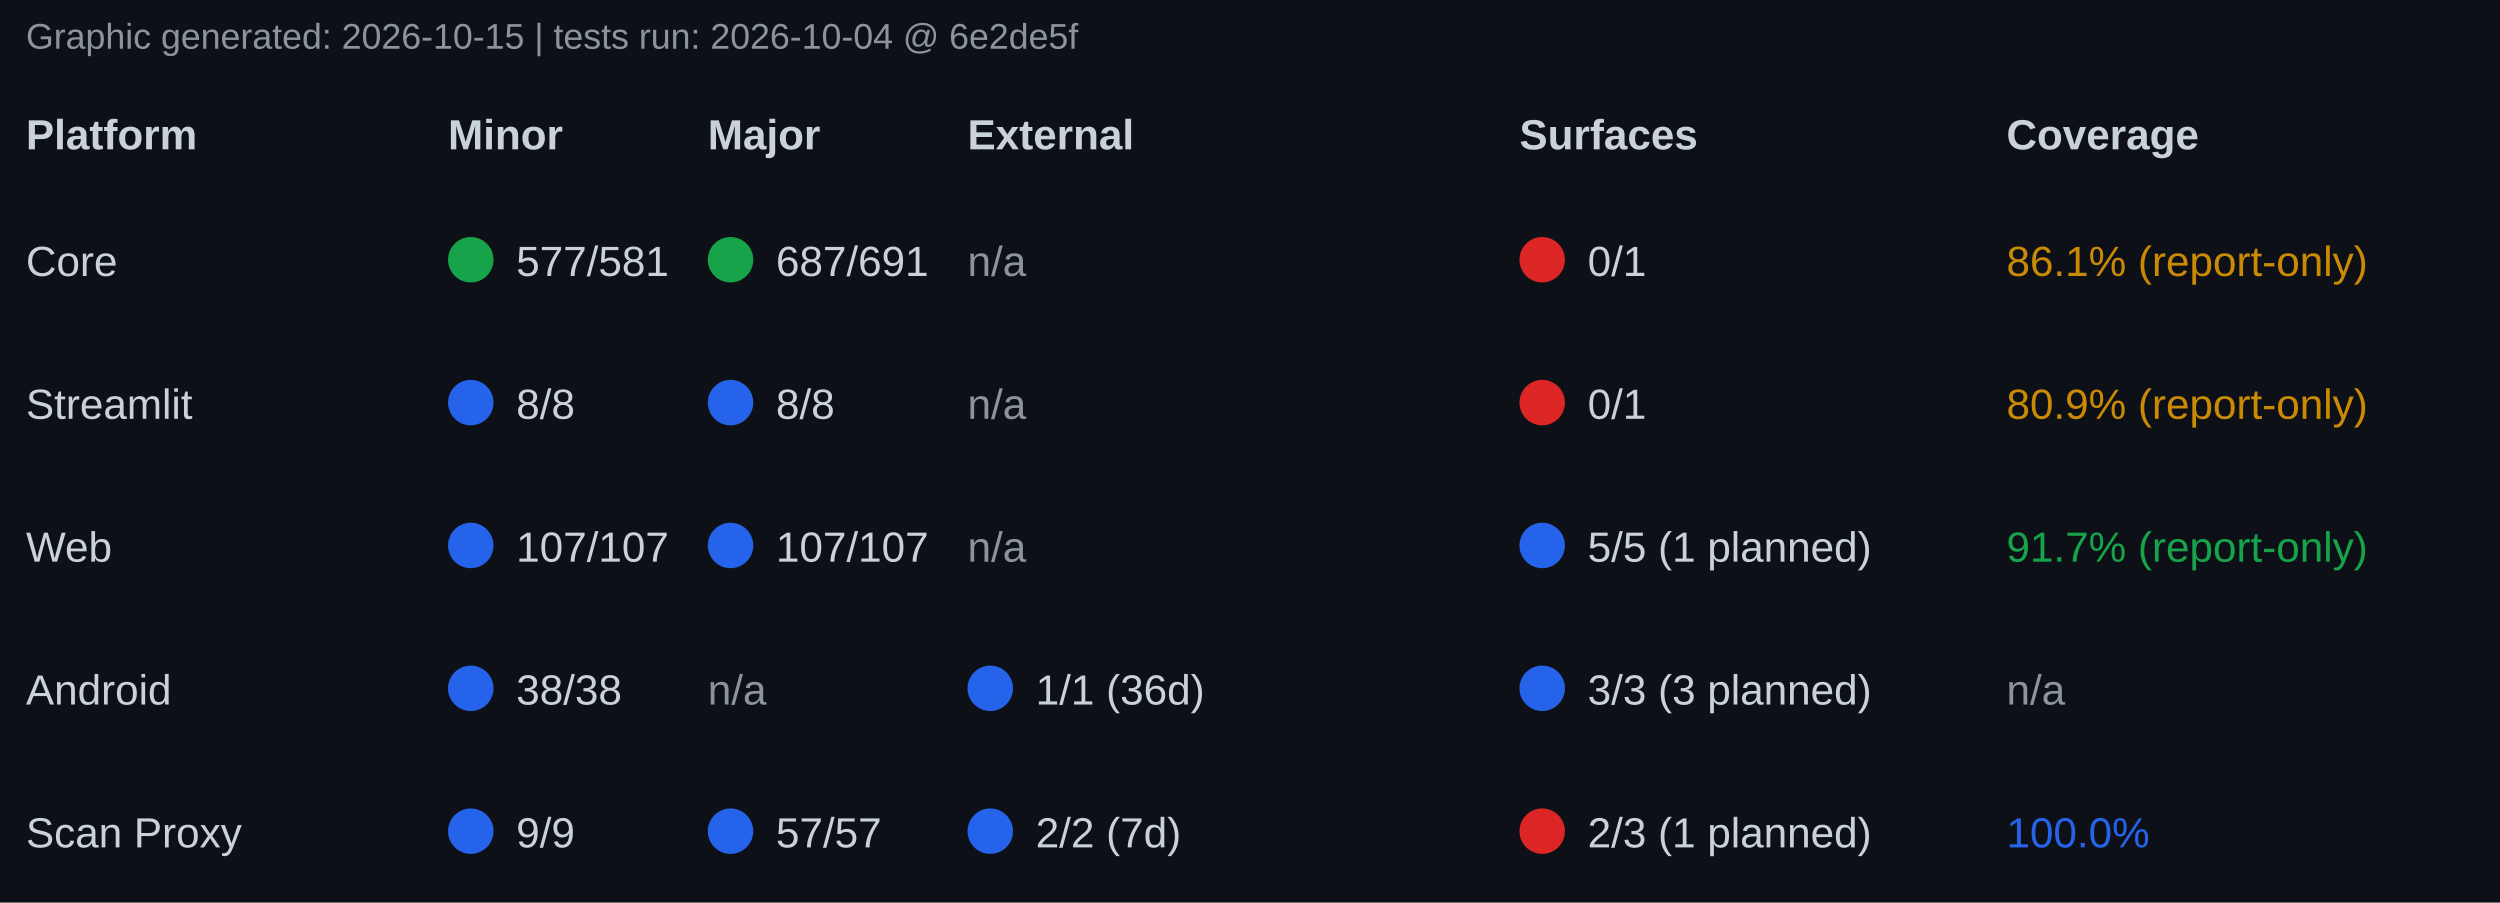
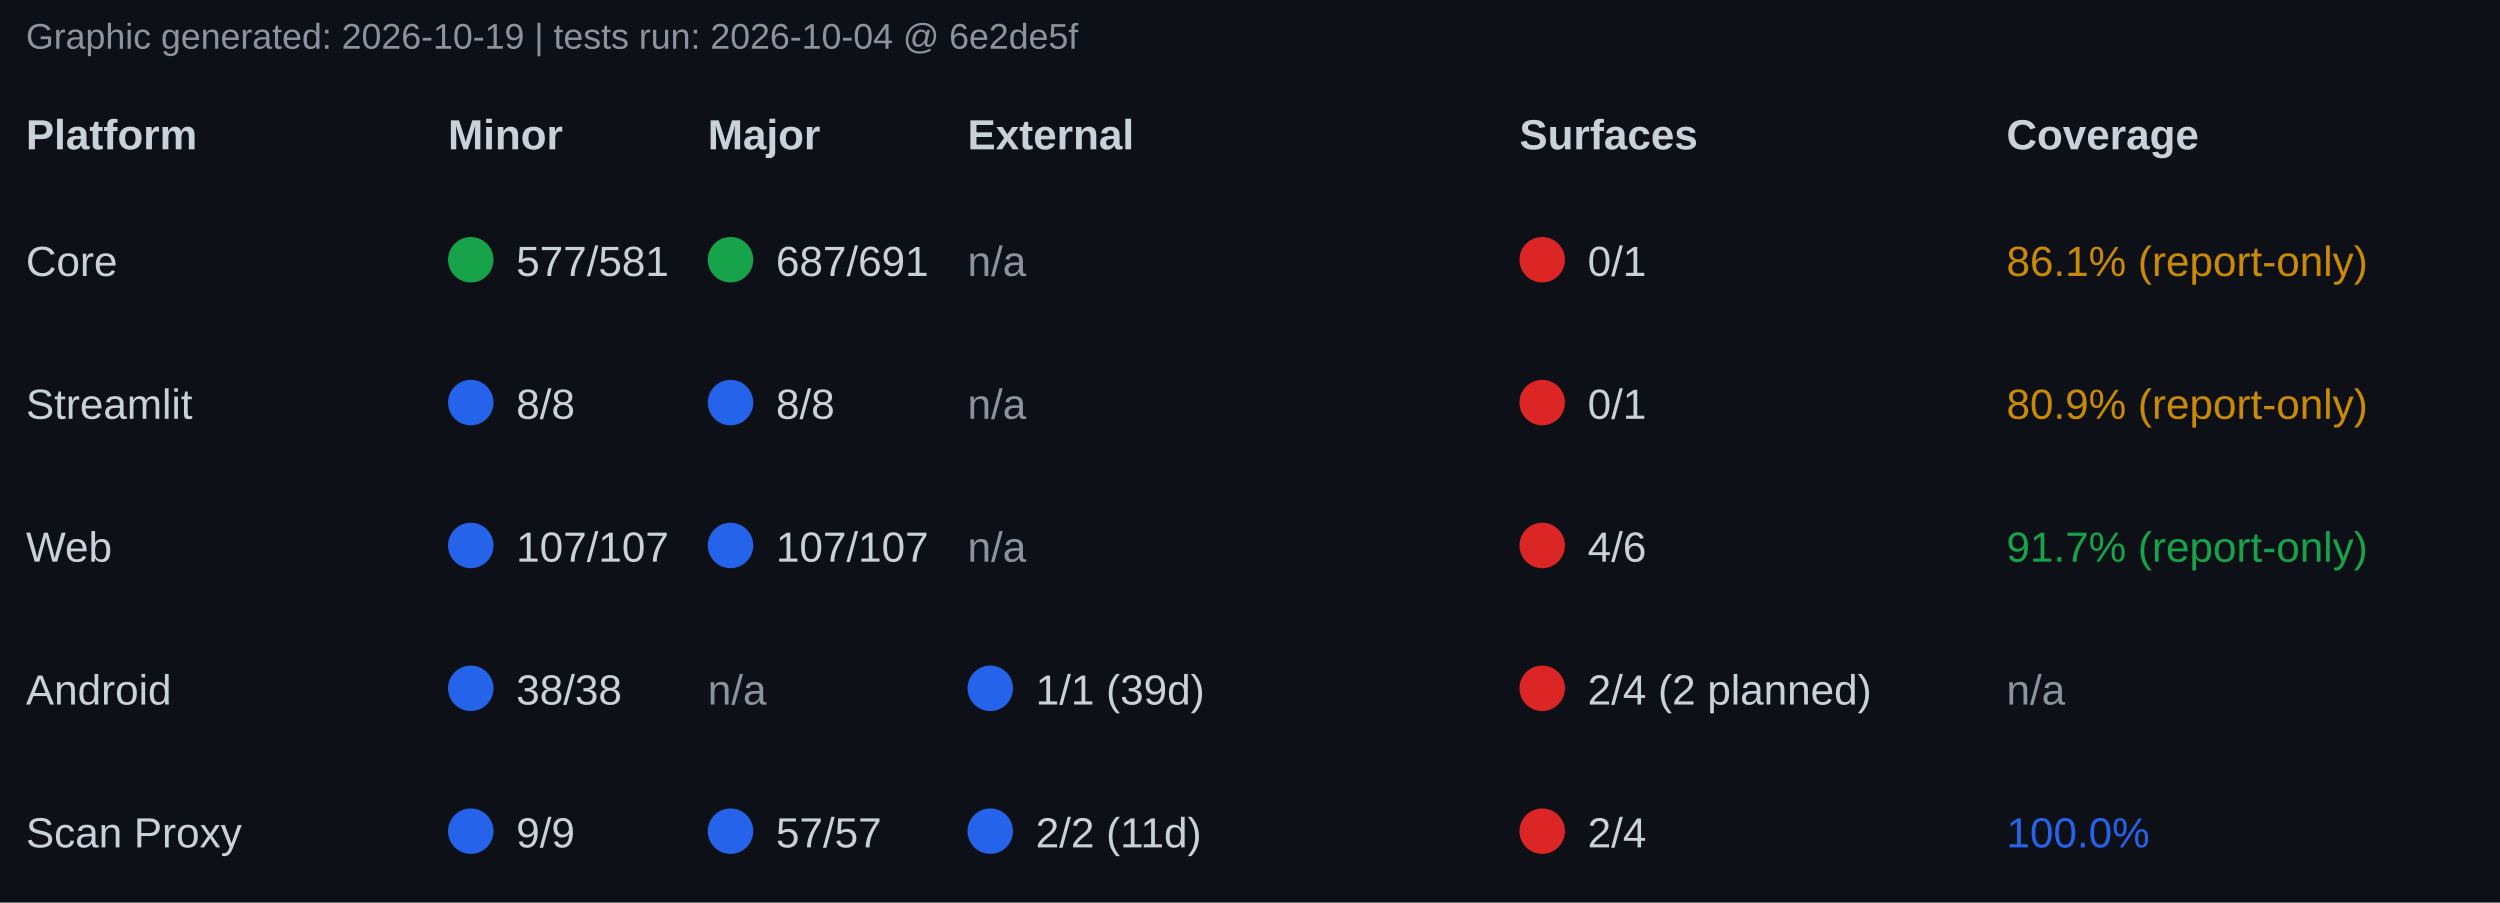
<svg xmlns="http://www.w3.org/2000/svg" width="770" height="278" font-family="Segoe UI, Arial, sans-serif" font-size="13">
  <rect x="0" y="0" width="770" height="278" fill="#0d1117" />
-   <text x="8" y="15" fill="#8b949e" font-size="11">Graphic generated: 2026-10-15 | tests run: 2026-10-04 @ 6e2de5f</text>
+   <text x="8" y="15" fill="#8b949e" font-size="11">Graphic generated: 2026-10-19 | tests run: 2026-10-04 @ 6e2de5f</text>
  <text x="8" y="46" fill="#c9d1d9" font-weight="bold">Platform</text>
  <text x="138" y="46" fill="#c9d1d9" font-weight="bold">Minor</text>
  <text x="218" y="46" fill="#c9d1d9" font-weight="bold">Major</text>
  <text x="298" y="46" fill="#c9d1d9" font-weight="bold">External</text>
  <text x="468" y="46" fill="#c9d1d9" font-weight="bold">Surfaces</text>
  <text x="618" y="46" fill="#c9d1d9" font-weight="bold">Coverage</text>
  <text x="8" y="85" fill="#c9d1d9">Core</text>
  <circle cx="145" cy="80" r="7" fill="#16a34a" />
  <text x="159" y="85" fill="#c9d1d9">577/581</text>
  <circle cx="225" cy="80" r="7" fill="#16a34a" />
  <text x="239" y="85" fill="#c9d1d9">687/691</text>
  <text x="298" y="85" fill="#8b949e">n/a</text>
  <circle cx="475" cy="80" r="7" fill="#dc2626" />
  <text x="489" y="85" fill="#c9d1d9">0/1</text>
  <text x="618" y="85" fill="#ca8a04">86.1% (report-only)</text>
  <text x="8" y="129" fill="#c9d1d9">Streamlit</text>
  <circle cx="145" cy="124" r="7" fill="#2563eb" />
  <text x="159" y="129" fill="#c9d1d9">8/8</text>
  <circle cx="225" cy="124" r="7" fill="#2563eb" />
  <text x="239" y="129" fill="#c9d1d9">8/8</text>
  <text x="298" y="129" fill="#8b949e">n/a</text>
  <circle cx="475" cy="124" r="7" fill="#dc2626" />
  <text x="489" y="129" fill="#c9d1d9">0/1</text>
  <text x="618" y="129" fill="#ca8a04">80.9% (report-only)</text>
  <text x="8" y="173" fill="#c9d1d9">Web</text>
  <circle cx="145" cy="168" r="7" fill="#2563eb" />
  <text x="159" y="173" fill="#c9d1d9">107/107</text>
  <circle cx="225" cy="168" r="7" fill="#2563eb" />
  <text x="239" y="173" fill="#c9d1d9">107/107</text>
  <text x="298" y="173" fill="#8b949e">n/a</text>
-   <circle cx="475" cy="168" r="7" fill="#2563eb" />
-   <text x="489" y="173" fill="#c9d1d9">5/5 (1 planned)</text>
+   <circle cx="475" cy="168" r="7" fill="#dc2626" />
+   <text x="489" y="173" fill="#c9d1d9">4/6</text>
  <text x="618" y="173" fill="#16a34a">91.7% (report-only)</text>
  <text x="8" y="217" fill="#c9d1d9">Android</text>
  <circle cx="145" cy="212" r="7" fill="#2563eb" />
  <text x="159" y="217" fill="#c9d1d9">38/38</text>
  <text x="218" y="217" fill="#8b949e">n/a</text>
  <circle cx="305" cy="212" r="7" fill="#2563eb" />
-   <text x="319" y="217" fill="#c9d1d9">1/1 (36d)</text>
-   <circle cx="475" cy="212" r="7" fill="#2563eb" />
-   <text x="489" y="217" fill="#c9d1d9">3/3 (3 planned)</text>
+   <text x="319" y="217" fill="#c9d1d9">1/1 (39d)</text>
+   <circle cx="475" cy="212" r="7" fill="#dc2626" />
+   <text x="489" y="217" fill="#c9d1d9">2/4 (2 planned)</text>
  <text x="618" y="217" fill="#8b949e">n/a</text>
  <text x="8" y="261" fill="#c9d1d9">Scan Proxy</text>
  <circle cx="145" cy="256" r="7" fill="#2563eb" />
  <text x="159" y="261" fill="#c9d1d9">9/9</text>
  <circle cx="225" cy="256" r="7" fill="#2563eb" />
  <text x="239" y="261" fill="#c9d1d9">57/57</text>
  <circle cx="305" cy="256" r="7" fill="#2563eb" />
-   <text x="319" y="261" fill="#c9d1d9">2/2 (7d)</text>
+   <text x="319" y="261" fill="#c9d1d9">2/2 (11d)</text>
  <circle cx="475" cy="256" r="7" fill="#dc2626" />
-   <text x="489" y="261" fill="#c9d1d9">2/3 (1 planned)</text>
+   <text x="489" y="261" fill="#c9d1d9">2/4</text>
  <text x="618" y="261" fill="#2563eb">100.0%</text>
</svg>
